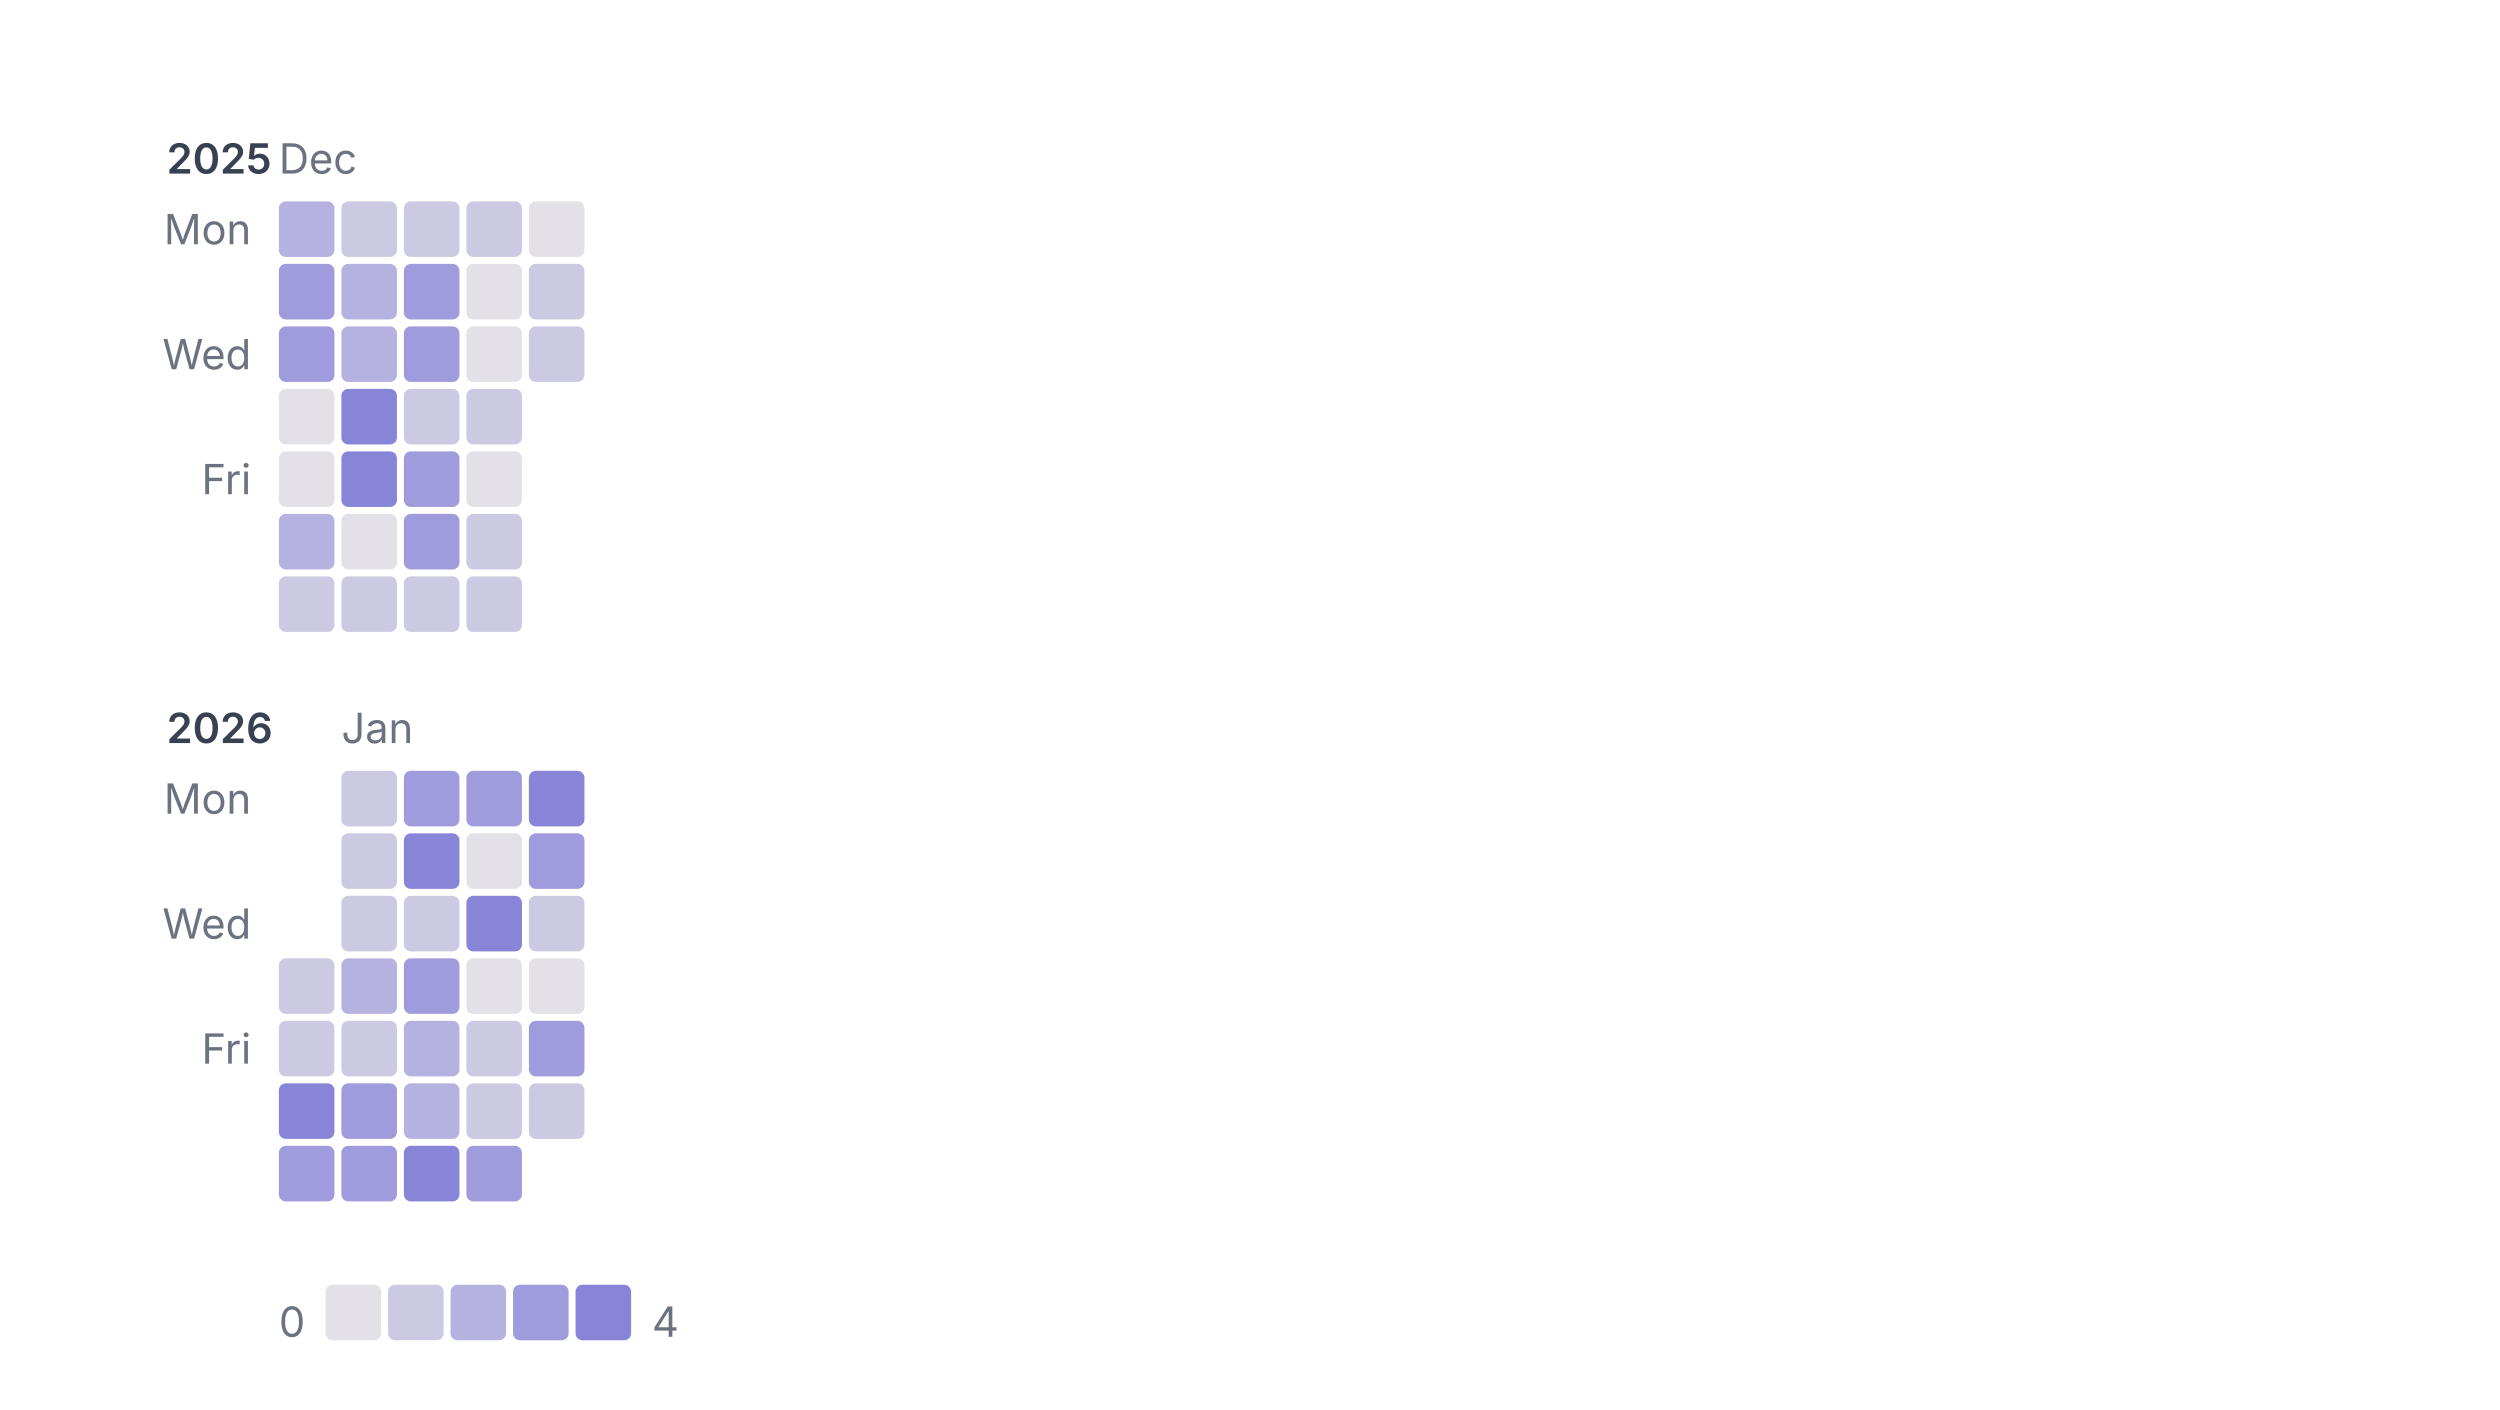
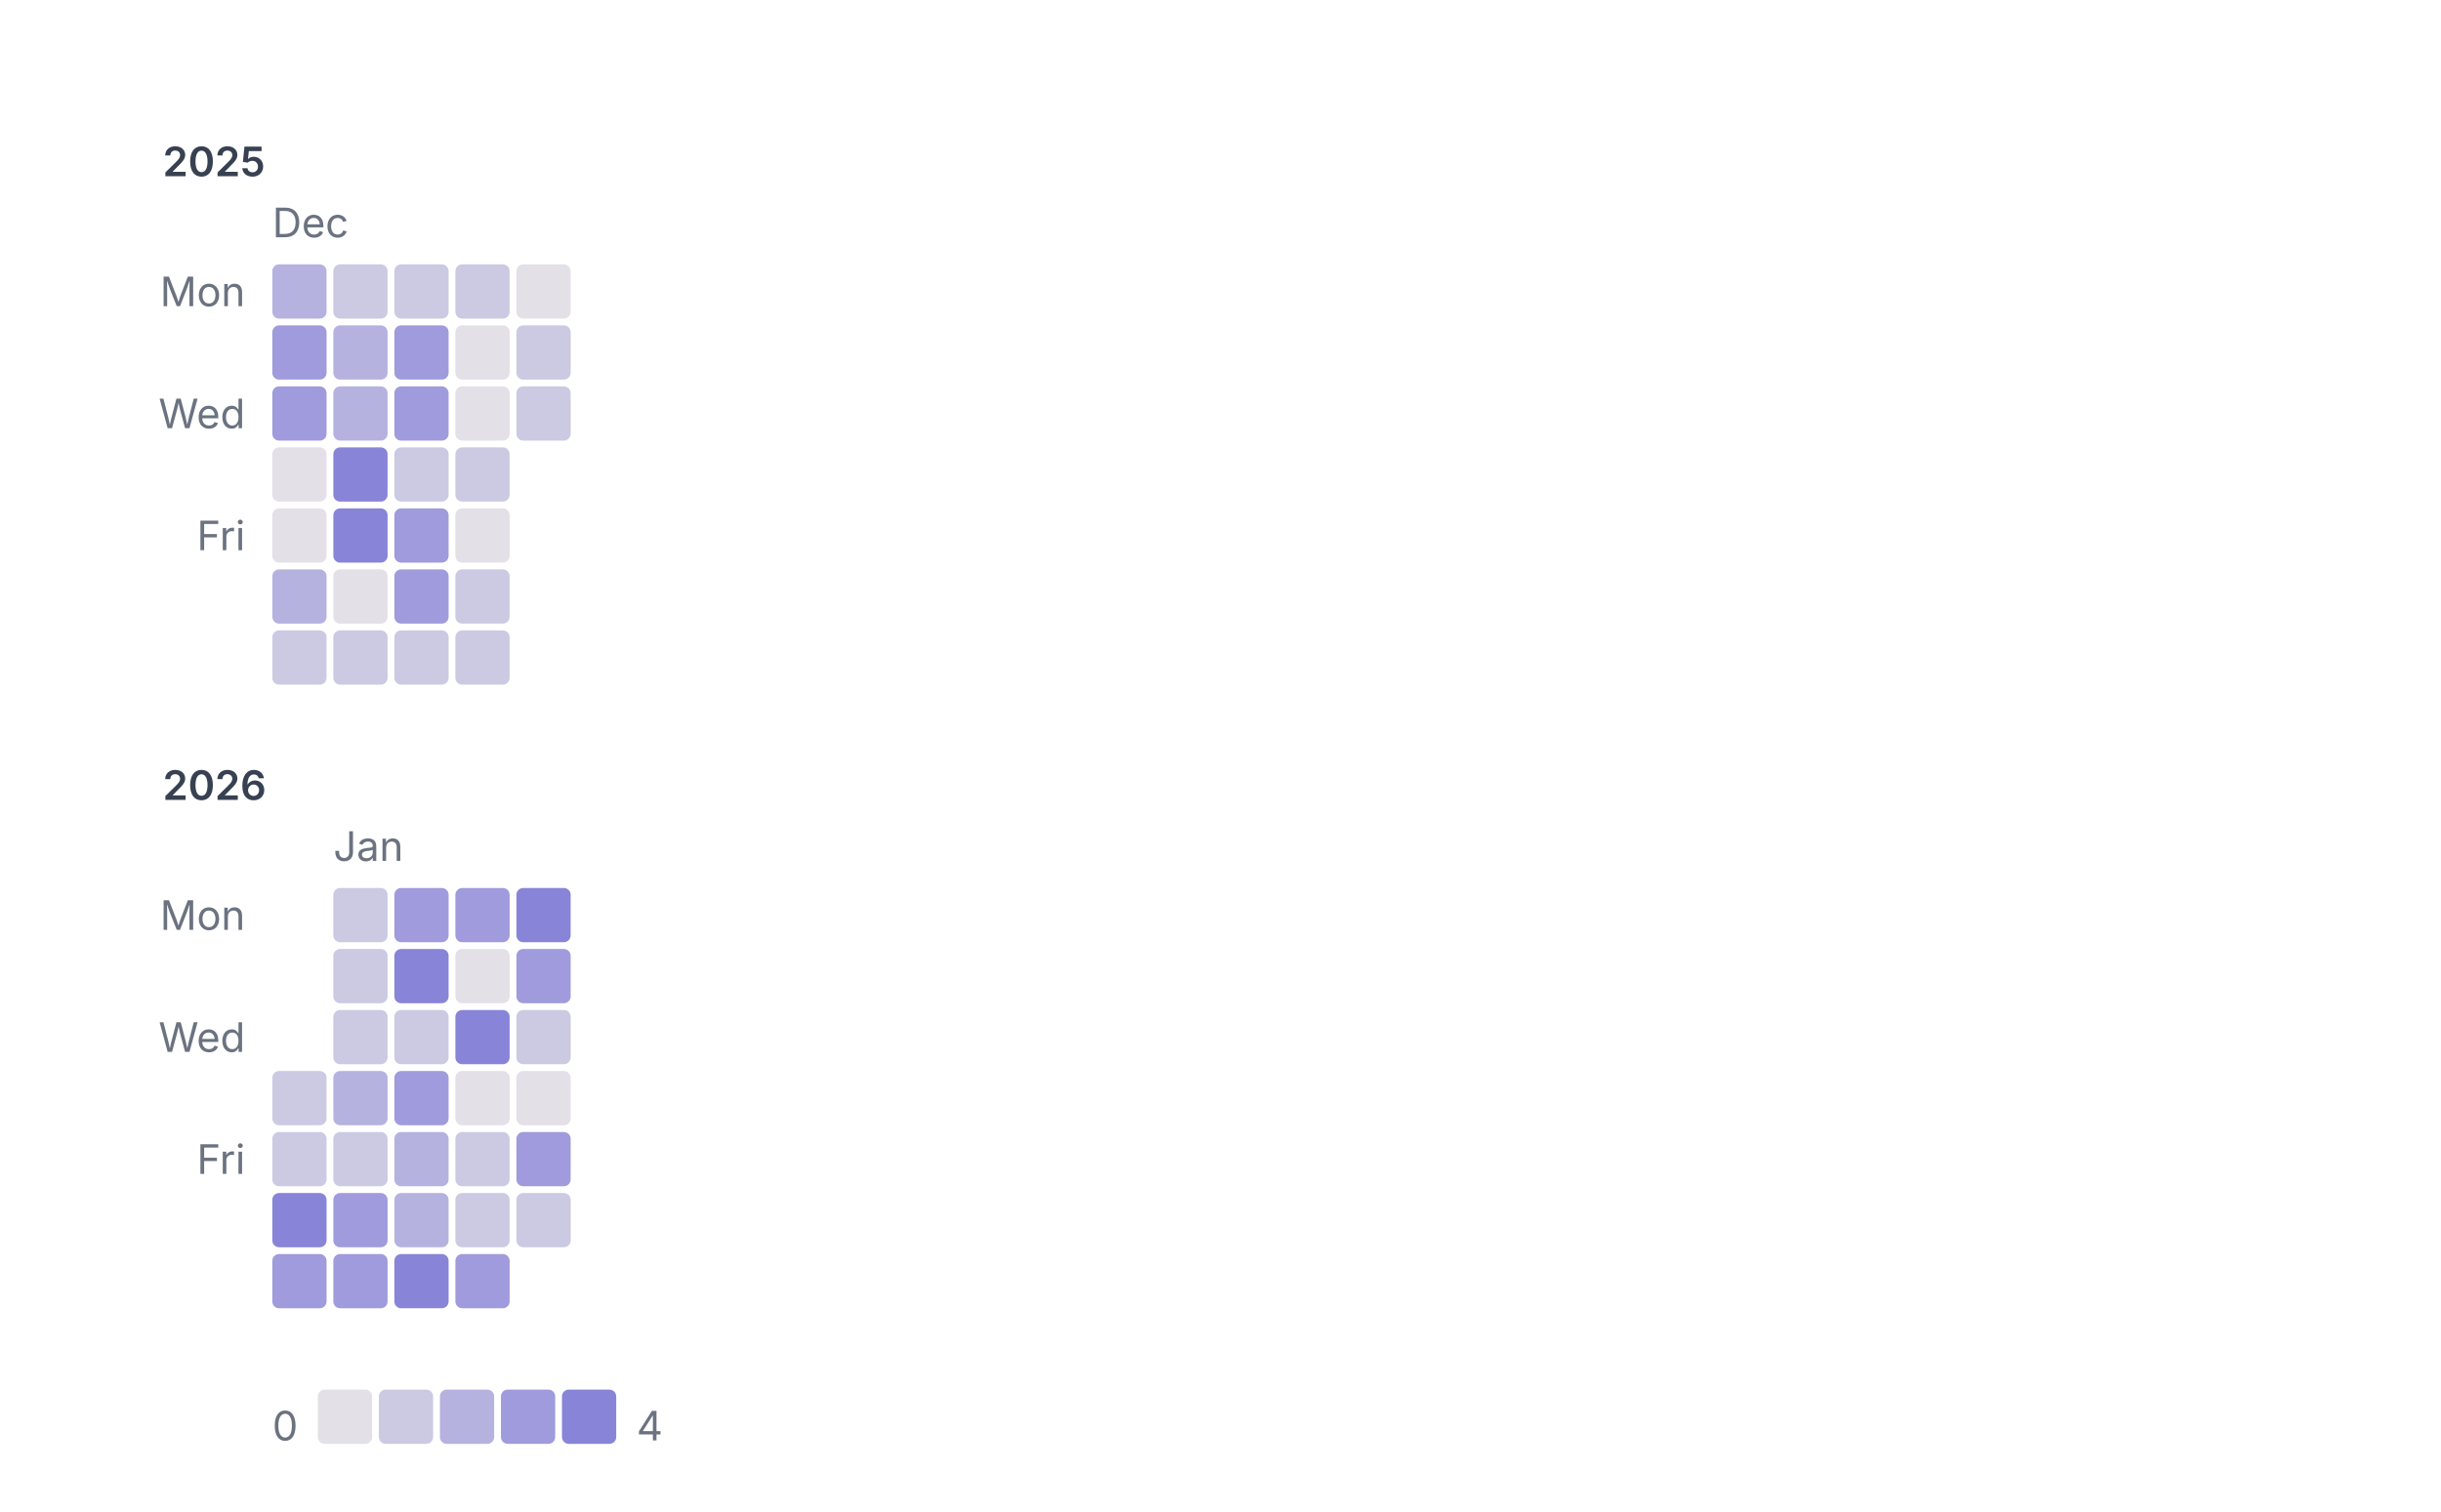
- <svg xmlns="http://www.w3.org/2000/svg" width="720" height="406" viewBox="0 0 720 406" role="img" aria-label="calendar chart: Incidents dropped over the holiday freeze, 62 rows" aria-labelledby="mv-dbbfe2668ab3a809-title" aria-describedby="mv-dbbfe2668ab3a809-desc" data-markvis="2" data-chart-type="calendar" data-id="mv-dbbfe2668ab3a809" font-family="ui-sans-serif, system-ui, -apple-system, &quot;Segoe UI&quot;, sans-serif" font-size="12">
+ <svg xmlns="http://www.w3.org/2000/svg" width="720" height="446" viewBox="0 0 720 446" role="img" aria-label="calendar chart: Incidents dropped over the holiday freeze, 62 rows" aria-labelledby="mv-dbbfe2668ab3a809-title" aria-describedby="mv-dbbfe2668ab3a809-desc" data-markvis="2" data-chart-type="calendar" data-id="mv-dbbfe2668ab3a809" font-family="ui-sans-serif, system-ui, -apple-system, &quot;Segoe UI&quot;, sans-serif" font-size="12">
  <text x="48" y="24" text-anchor="start" font-size="16" font-weight="600" fill="#374151" />
  <defs>
    <pattern id="mv-dbbfe2668ab3a809-missing" patternUnits="userSpaceOnUse" width="4" height="4">
      <rect width="4" height="4" fill="#f4f1ea" />
      <path d="M0 4 L4 0" stroke="#a8a29e" stroke-width="1" />
    </pattern>
  </defs>
  <g data-year="2025">
-     <rect x="80.32" y="58" width="16" height="16" rx="2" fill="#b5b2e0" data-date="2025-12-01" data-y="2" />
-     <rect x="80.32" y="76" width="16" height="16" rx="2" fill="#9f9bdc" data-date="2025-12-02" data-y="3" />
-     <rect x="80.32" y="94" width="16" height="16" rx="2" fill="#9f9bdc" data-date="2025-12-03" data-y="3" />
-     <rect x="80.32" y="112" width="16" height="16" rx="2" fill="#e3e0e7" data-date="2025-12-04" data-y="0" />
-     <rect x="80.32" y="130" width="16" height="16" rx="2" fill="#e3e0e7" data-date="2025-12-05" data-y="0" />
-     <rect x="80.32" y="148" width="16" height="16" rx="2" fill="#b5b2e0" data-date="2025-12-06" data-y="2" />
-     <rect x="80.32" y="166" width="16" height="16" rx="2" fill="#ccc9e3" data-date="2025-12-07" data-y="1" />
-     <rect x="98.32" y="58" width="16" height="16" rx="2" fill="#ccc9e3" data-date="2025-12-08" data-y="1" />
-     <rect x="98.32" y="76" width="16" height="16" rx="2" fill="#b5b2e0" data-date="2025-12-09" data-y="2" />
-     <rect x="98.32" y="94" width="16" height="16" rx="2" fill="#b5b2e0" data-date="2025-12-10" data-y="2" />
-     <rect x="98.32" y="112" width="16" height="16" rx="2" fill="#8884d8" data-date="2025-12-11" data-y="4" />
-     <rect x="98.32" y="130" width="16" height="16" rx="2" fill="#8884d8" data-date="2025-12-12" data-y="4" />
-     <rect x="98.32" y="148" width="16" height="16" rx="2" fill="#e3e0e7" data-date="2025-12-13" data-y="0" />
-     <rect x="98.32" y="166" width="16" height="16" rx="2" fill="#ccc9e3" data-date="2025-12-14" data-y="1" />
-     <rect x="116.32" y="58" width="16" height="16" rx="2" fill="#ccc9e3" data-date="2025-12-15" data-y="1" />
-     <rect x="116.32" y="76" width="16" height="16" rx="2" fill="#9f9bdc" data-date="2025-12-16" data-y="3" />
-     <rect x="116.32" y="94" width="16" height="16" rx="2" fill="#9f9bdc" data-date="2025-12-17" data-y="3" />
-     <rect x="116.32" y="112" width="16" height="16" rx="2" fill="#ccc9e3" data-date="2025-12-18" data-y="1" />
-     <rect x="116.32" y="130" width="16" height="16" rx="2" fill="#9f9bdc" data-date="2025-12-19" data-y="3" />
-     <rect x="116.32" y="148" width="16" height="16" rx="2" fill="#9f9bdc" data-date="2025-12-20" data-y="3" />
-     <rect x="116.32" y="166" width="16" height="16" rx="2" fill="#ccc9e3" data-date="2025-12-21" data-y="1" />
-     <rect x="134.32" y="58" width="16" height="16" rx="2" fill="#ccc9e3" data-date="2025-12-22" data-y="1" />
-     <rect x="134.32" y="76" width="16" height="16" rx="2" fill="#e3e0e7" data-date="2025-12-23" data-y="0" />
-     <rect x="134.32" y="94" width="16" height="16" rx="2" fill="#e3e0e7" data-date="2025-12-24" data-y="0" />
-     <rect x="134.32" y="112" width="16" height="16" rx="2" fill="#ccc9e3" data-date="2025-12-25" data-y="1" />
-     <rect x="134.32" y="130" width="16" height="16" rx="2" fill="#e3e0e7" data-date="2025-12-26" data-y="0" />
-     <rect x="134.32" y="148" width="16" height="16" rx="2" fill="#ccc9e3" data-date="2025-12-27" data-y="1" />
-     <rect x="134.32" y="166" width="16" height="16" rx="2" fill="#ccc9e3" data-date="2025-12-28" data-y="1" />
-     <rect x="152.32" y="58" width="16" height="16" rx="2" fill="#e3e0e7" data-date="2025-12-29" data-y="0" />
-     <rect x="152.32" y="76" width="16" height="16" rx="2" fill="#ccc9e3" data-date="2025-12-30" data-y="1" />
-     <rect x="152.32" y="94" width="16" height="16" rx="2" fill="#ccc9e3" data-date="2025-12-31" data-y="1" />
+     <rect x="80.32" y="78" width="16" height="16" rx="2" fill="#b5b2e0" data-date="2025-12-01" data-y="2" />
+     <rect x="80.32" y="96" width="16" height="16" rx="2" fill="#9f9bdc" data-date="2025-12-02" data-y="3" />
+     <rect x="80.32" y="114" width="16" height="16" rx="2" fill="#9f9bdc" data-date="2025-12-03" data-y="3" />
+     <rect x="80.32" y="132" width="16" height="16" rx="2" fill="#e3e0e7" data-date="2025-12-04" data-y="0" />
+     <rect x="80.32" y="150" width="16" height="16" rx="2" fill="#e3e0e7" data-date="2025-12-05" data-y="0" />
+     <rect x="80.32" y="168" width="16" height="16" rx="2" fill="#b5b2e0" data-date="2025-12-06" data-y="2" />
+     <rect x="80.32" y="186" width="16" height="16" rx="2" fill="#ccc9e3" data-date="2025-12-07" data-y="1" />
+     <rect x="98.32" y="78" width="16" height="16" rx="2" fill="#ccc9e3" data-date="2025-12-08" data-y="1" />
+     <rect x="98.32" y="96" width="16" height="16" rx="2" fill="#b5b2e0" data-date="2025-12-09" data-y="2" />
+     <rect x="98.32" y="114" width="16" height="16" rx="2" fill="#b5b2e0" data-date="2025-12-10" data-y="2" />
+     <rect x="98.32" y="132" width="16" height="16" rx="2" fill="#8884d8" data-date="2025-12-11" data-y="4" />
+     <rect x="98.32" y="150" width="16" height="16" rx="2" fill="#8884d8" data-date="2025-12-12" data-y="4" />
+     <rect x="98.32" y="168" width="16" height="16" rx="2" fill="#e3e0e7" data-date="2025-12-13" data-y="0" />
+     <rect x="98.32" y="186" width="16" height="16" rx="2" fill="#ccc9e3" data-date="2025-12-14" data-y="1" />
+     <rect x="116.32" y="78" width="16" height="16" rx="2" fill="#ccc9e3" data-date="2025-12-15" data-y="1" />
+     <rect x="116.32" y="96" width="16" height="16" rx="2" fill="#9f9bdc" data-date="2025-12-16" data-y="3" />
+     <rect x="116.32" y="114" width="16" height="16" rx="2" fill="#9f9bdc" data-date="2025-12-17" data-y="3" />
+     <rect x="116.32" y="132" width="16" height="16" rx="2" fill="#ccc9e3" data-date="2025-12-18" data-y="1" />
+     <rect x="116.32" y="150" width="16" height="16" rx="2" fill="#9f9bdc" data-date="2025-12-19" data-y="3" />
+     <rect x="116.32" y="168" width="16" height="16" rx="2" fill="#9f9bdc" data-date="2025-12-20" data-y="3" />
+     <rect x="116.32" y="186" width="16" height="16" rx="2" fill="#ccc9e3" data-date="2025-12-21" data-y="1" />
+     <rect x="134.32" y="78" width="16" height="16" rx="2" fill="#ccc9e3" data-date="2025-12-22" data-y="1" />
+     <rect x="134.32" y="96" width="16" height="16" rx="2" fill="#e3e0e7" data-date="2025-12-23" data-y="0" />
+     <rect x="134.32" y="114" width="16" height="16" rx="2" fill="#e3e0e7" data-date="2025-12-24" data-y="0" />
+     <rect x="134.32" y="132" width="16" height="16" rx="2" fill="#ccc9e3" data-date="2025-12-25" data-y="1" />
+     <rect x="134.32" y="150" width="16" height="16" rx="2" fill="#e3e0e7" data-date="2025-12-26" data-y="0" />
+     <rect x="134.32" y="168" width="16" height="16" rx="2" fill="#ccc9e3" data-date="2025-12-27" data-y="1" />
+     <rect x="134.32" y="186" width="16" height="16" rx="2" fill="#ccc9e3" data-date="2025-12-28" data-y="1" />
+     <rect x="152.32" y="78" width="16" height="16" rx="2" fill="#e3e0e7" data-date="2025-12-29" data-y="0" />
+     <rect x="152.32" y="96" width="16" height="16" rx="2" fill="#ccc9e3" data-date="2025-12-30" data-y="1" />
+     <rect x="152.32" y="114" width="16" height="16" rx="2" fill="#ccc9e3" data-date="2025-12-31" data-y="1" />
  </g>
  <g data-year="2026">
-     <rect x="80.32" y="276" width="16" height="16" rx="2" fill="#ccc9e3" data-date="2026-01-01" data-y="1" />
-     <rect x="80.32" y="294" width="16" height="16" rx="2" fill="#ccc9e3" data-date="2026-01-02" data-y="1" />
-     <rect x="80.32" y="312" width="16" height="16" rx="2" fill="#8884d8" data-date="2026-01-03" data-y="4" />
-     <rect x="80.32" y="330" width="16" height="16" rx="2" fill="#9f9bdc" data-date="2026-01-04" data-y="3" />
-     <rect x="98.32" y="222" width="16" height="16" rx="2" fill="#ccc9e3" data-date="2026-01-05" data-y="1" />
-     <rect x="98.32" y="240" width="16" height="16" rx="2" fill="#ccc9e3" data-date="2026-01-06" data-y="1" />
-     <rect x="98.32" y="258" width="16" height="16" rx="2" fill="#ccc9e3" data-date="2026-01-07" data-y="1" />
-     <rect x="98.32" y="276" width="16" height="16" rx="2" fill="#b5b2e0" data-date="2026-01-08" data-y="2" />
-     <rect x="98.32" y="294" width="16" height="16" rx="2" fill="#ccc9e3" data-date="2026-01-09" data-y="1" />
-     <rect x="98.32" y="312" width="16" height="16" rx="2" fill="#9f9bdc" data-date="2026-01-10" data-y="3" />
-     <rect x="98.32" y="330" width="16" height="16" rx="2" fill="#9f9bdc" data-date="2026-01-11" data-y="3" />
-     <rect x="116.32" y="222" width="16" height="16" rx="2" fill="#9f9bdc" data-date="2026-01-12" data-y="3" />
-     <rect x="116.32" y="240" width="16" height="16" rx="2" fill="#8884d8" data-date="2026-01-13" data-y="4" />
-     <rect x="116.32" y="258" width="16" height="16" rx="2" fill="#ccc9e3" data-date="2026-01-14" data-y="1" />
-     <rect x="116.32" y="276" width="16" height="16" rx="2" fill="#9f9bdc" data-date="2026-01-15" data-y="3" />
-     <rect x="116.32" y="294" width="16" height="16" rx="2" fill="#b5b2e0" data-date="2026-01-16" data-y="2" />
-     <rect x="116.32" y="312" width="16" height="16" rx="2" fill="#b5b2e0" data-date="2026-01-17" data-y="2" />
-     <rect x="116.32" y="330" width="16" height="16" rx="2" fill="#8884d8" data-date="2026-01-18" data-y="4" />
-     <rect x="134.32" y="222" width="16" height="16" rx="2" fill="#9f9bdc" data-date="2026-01-19" data-y="3" />
-     <rect x="134.32" y="240" width="16" height="16" rx="2" fill="#e3e0e7" data-date="2026-01-20" data-y="0" />
-     <rect x="134.32" y="258" width="16" height="16" rx="2" fill="#8884d8" data-date="2026-01-21" data-y="4" />
-     <rect x="134.32" y="276" width="16" height="16" rx="2" fill="#e3e0e7" data-date="2026-01-22" data-y="0" />
-     <rect x="134.32" y="294" width="16" height="16" rx="2" fill="#ccc9e3" data-date="2026-01-23" data-y="1" />
-     <rect x="134.32" y="312" width="16" height="16" rx="2" fill="#ccc9e3" data-date="2026-01-24" data-y="1" />
-     <rect x="134.32" y="330" width="16" height="16" rx="2" fill="#9f9bdc" data-date="2026-01-25" data-y="3" />
-     <rect x="152.32" y="222" width="16" height="16" rx="2" fill="#8884d8" data-date="2026-01-26" data-y="4" />
-     <rect x="152.32" y="240" width="16" height="16" rx="2" fill="#9f9bdc" data-date="2026-01-27" data-y="3" />
-     <rect x="152.32" y="258" width="16" height="16" rx="2" fill="#ccc9e3" data-date="2026-01-28" data-y="1" />
-     <rect x="152.32" y="276" width="16" height="16" rx="2" fill="#e3e0e7" data-date="2026-01-29" data-y="0" />
-     <rect x="152.32" y="294" width="16" height="16" rx="2" fill="#9f9bdc" data-date="2026-01-30" data-y="3" />
-     <rect x="152.32" y="312" width="16" height="16" rx="2" fill="#ccc9e3" data-date="2026-01-31" data-y="1" />
+     <rect x="80.32" y="316" width="16" height="16" rx="2" fill="#ccc9e3" data-date="2026-01-01" data-y="1" />
+     <rect x="80.32" y="334" width="16" height="16" rx="2" fill="#ccc9e3" data-date="2026-01-02" data-y="1" />
+     <rect x="80.32" y="352" width="16" height="16" rx="2" fill="#8884d8" data-date="2026-01-03" data-y="4" />
+     <rect x="80.32" y="370" width="16" height="16" rx="2" fill="#9f9bdc" data-date="2026-01-04" data-y="3" />
+     <rect x="98.32" y="262" width="16" height="16" rx="2" fill="#ccc9e3" data-date="2026-01-05" data-y="1" />
+     <rect x="98.32" y="280" width="16" height="16" rx="2" fill="#ccc9e3" data-date="2026-01-06" data-y="1" />
+     <rect x="98.32" y="298" width="16" height="16" rx="2" fill="#ccc9e3" data-date="2026-01-07" data-y="1" />
+     <rect x="98.32" y="316" width="16" height="16" rx="2" fill="#b5b2e0" data-date="2026-01-08" data-y="2" />
+     <rect x="98.32" y="334" width="16" height="16" rx="2" fill="#ccc9e3" data-date="2026-01-09" data-y="1" />
+     <rect x="98.32" y="352" width="16" height="16" rx="2" fill="#9f9bdc" data-date="2026-01-10" data-y="3" />
+     <rect x="98.32" y="370" width="16" height="16" rx="2" fill="#9f9bdc" data-date="2026-01-11" data-y="3" />
+     <rect x="116.32" y="262" width="16" height="16" rx="2" fill="#9f9bdc" data-date="2026-01-12" data-y="3" />
+     <rect x="116.32" y="280" width="16" height="16" rx="2" fill="#8884d8" data-date="2026-01-13" data-y="4" />
+     <rect x="116.32" y="298" width="16" height="16" rx="2" fill="#ccc9e3" data-date="2026-01-14" data-y="1" />
+     <rect x="116.32" y="316" width="16" height="16" rx="2" fill="#9f9bdc" data-date="2026-01-15" data-y="3" />
+     <rect x="116.32" y="334" width="16" height="16" rx="2" fill="#b5b2e0" data-date="2026-01-16" data-y="2" />
+     <rect x="116.32" y="352" width="16" height="16" rx="2" fill="#b5b2e0" data-date="2026-01-17" data-y="2" />
+     <rect x="116.32" y="370" width="16" height="16" rx="2" fill="#8884d8" data-date="2026-01-18" data-y="4" />
+     <rect x="134.32" y="262" width="16" height="16" rx="2" fill="#9f9bdc" data-date="2026-01-19" data-y="3" />
+     <rect x="134.32" y="280" width="16" height="16" rx="2" fill="#e3e0e7" data-date="2026-01-20" data-y="0" />
+     <rect x="134.32" y="298" width="16" height="16" rx="2" fill="#8884d8" data-date="2026-01-21" data-y="4" />
+     <rect x="134.32" y="316" width="16" height="16" rx="2" fill="#e3e0e7" data-date="2026-01-22" data-y="0" />
+     <rect x="134.32" y="334" width="16" height="16" rx="2" fill="#ccc9e3" data-date="2026-01-23" data-y="1" />
+     <rect x="134.32" y="352" width="16" height="16" rx="2" fill="#ccc9e3" data-date="2026-01-24" data-y="1" />
+     <rect x="134.32" y="370" width="16" height="16" rx="2" fill="#9f9bdc" data-date="2026-01-25" data-y="3" />
+     <rect x="152.32" y="262" width="16" height="16" rx="2" fill="#8884d8" data-date="2026-01-26" data-y="4" />
+     <rect x="152.32" y="280" width="16" height="16" rx="2" fill="#9f9bdc" data-date="2026-01-27" data-y="3" />
+     <rect x="152.32" y="298" width="16" height="16" rx="2" fill="#ccc9e3" data-date="2026-01-28" data-y="1" />
+     <rect x="152.32" y="316" width="16" height="16" rx="2" fill="#e3e0e7" data-date="2026-01-29" data-y="0" />
+     <rect x="152.32" y="334" width="16" height="16" rx="2" fill="#9f9bdc" data-date="2026-01-30" data-y="3" />
+     <rect x="152.32" y="352" width="16" height="16" rx="2" fill="#ccc9e3" data-date="2026-01-31" data-y="1" />
  </g>
-   <rect x="93.76" y="370" width="16" height="16" rx="2" fill="#e3e0e7" data-key-step="0" />
-   <rect x="111.76" y="370" width="16" height="16" rx="2" fill="#ccc9e3" data-key-step="1" />
-   <rect x="129.76" y="370" width="16" height="16" rx="2" fill="#b5b2e0" data-key-step="2" />
-   <rect x="147.76" y="370" width="16" height="16" rx="2" fill="#9f9bdc" data-key-step="3" />
-   <rect x="165.76" y="370" width="16" height="16" rx="2" fill="#8884d8" data-key-step="4" />
+   <rect x="93.76" y="410" width="16" height="16" rx="2" fill="#e3e0e7" data-key-step="0" />
+   <rect x="111.76" y="410" width="16" height="16" rx="2" fill="#ccc9e3" data-key-step="1" />
+   <rect x="129.76" y="410" width="16" height="16" rx="2" fill="#b5b2e0" data-key-step="2" />
+   <rect x="147.76" y="410" width="16" height="16" rx="2" fill="#9f9bdc" data-key-step="3" />
+   <rect x="165.76" y="410" width="16" height="16" rx="2" fill="#8884d8" data-key-step="4" />
  <g fill="#6B7280" font-size="12" font-weight="400">
-     <text x="48" y="50" font-weight="600" fill="#374151" data-year="2025">2025</text>
-     <text x="80.32" y="50" data-month="Dec">Dec</text>
-     <text x="72.32" y="66" text-anchor="end" dominant-baseline="middle">Mon</text>
-     <text x="72.32" y="102" text-anchor="end" dominant-baseline="middle">Wed</text>
-     <text x="72.32" y="138" text-anchor="end" dominant-baseline="middle">Fri</text>
-     <text x="48" y="214" font-weight="600" fill="#374151" data-year="2026">2026</text>
-     <text x="98.32" y="214" data-month="Jan">Jan</text>
-     <text x="72.32" y="230" text-anchor="end" dominant-baseline="middle">Mon</text>
-     <text x="72.32" y="266" text-anchor="end" dominant-baseline="middle">Wed</text>
-     <text x="72.32" y="302" text-anchor="end" dominant-baseline="middle">Fri</text>
-     <text x="80.32" y="385" data-key="low">0</text>
-     <text x="187.76" y="385" data-key="high">4</text>
+     <text x="48" y="52" font-weight="600" fill="#374151" data-year="2025">2025</text>
+     <text x="80.32" y="70" data-month="Dec">Dec</text>
+     <text x="72.32" y="86" text-anchor="end" dominant-baseline="middle">Mon</text>
+     <text x="72.32" y="122" text-anchor="end" dominant-baseline="middle">Wed</text>
+     <text x="72.32" y="158" text-anchor="end" dominant-baseline="middle">Fri</text>
+     <text x="48" y="236" font-weight="600" fill="#374151" data-year="2026">2026</text>
+     <text x="98.32" y="254" data-month="Jan">Jan</text>
+     <text x="72.32" y="270" text-anchor="end" dominant-baseline="middle">Mon</text>
+     <text x="72.32" y="306" text-anchor="end" dominant-baseline="middle">Wed</text>
+     <text x="72.32" y="342" text-anchor="end" dominant-baseline="middle">Fri</text>
+     <text x="80.32" y="425" data-key="low">0</text>
+     <text x="187.76" y="425" data-key="high">4</text>
  </g>
</svg>
